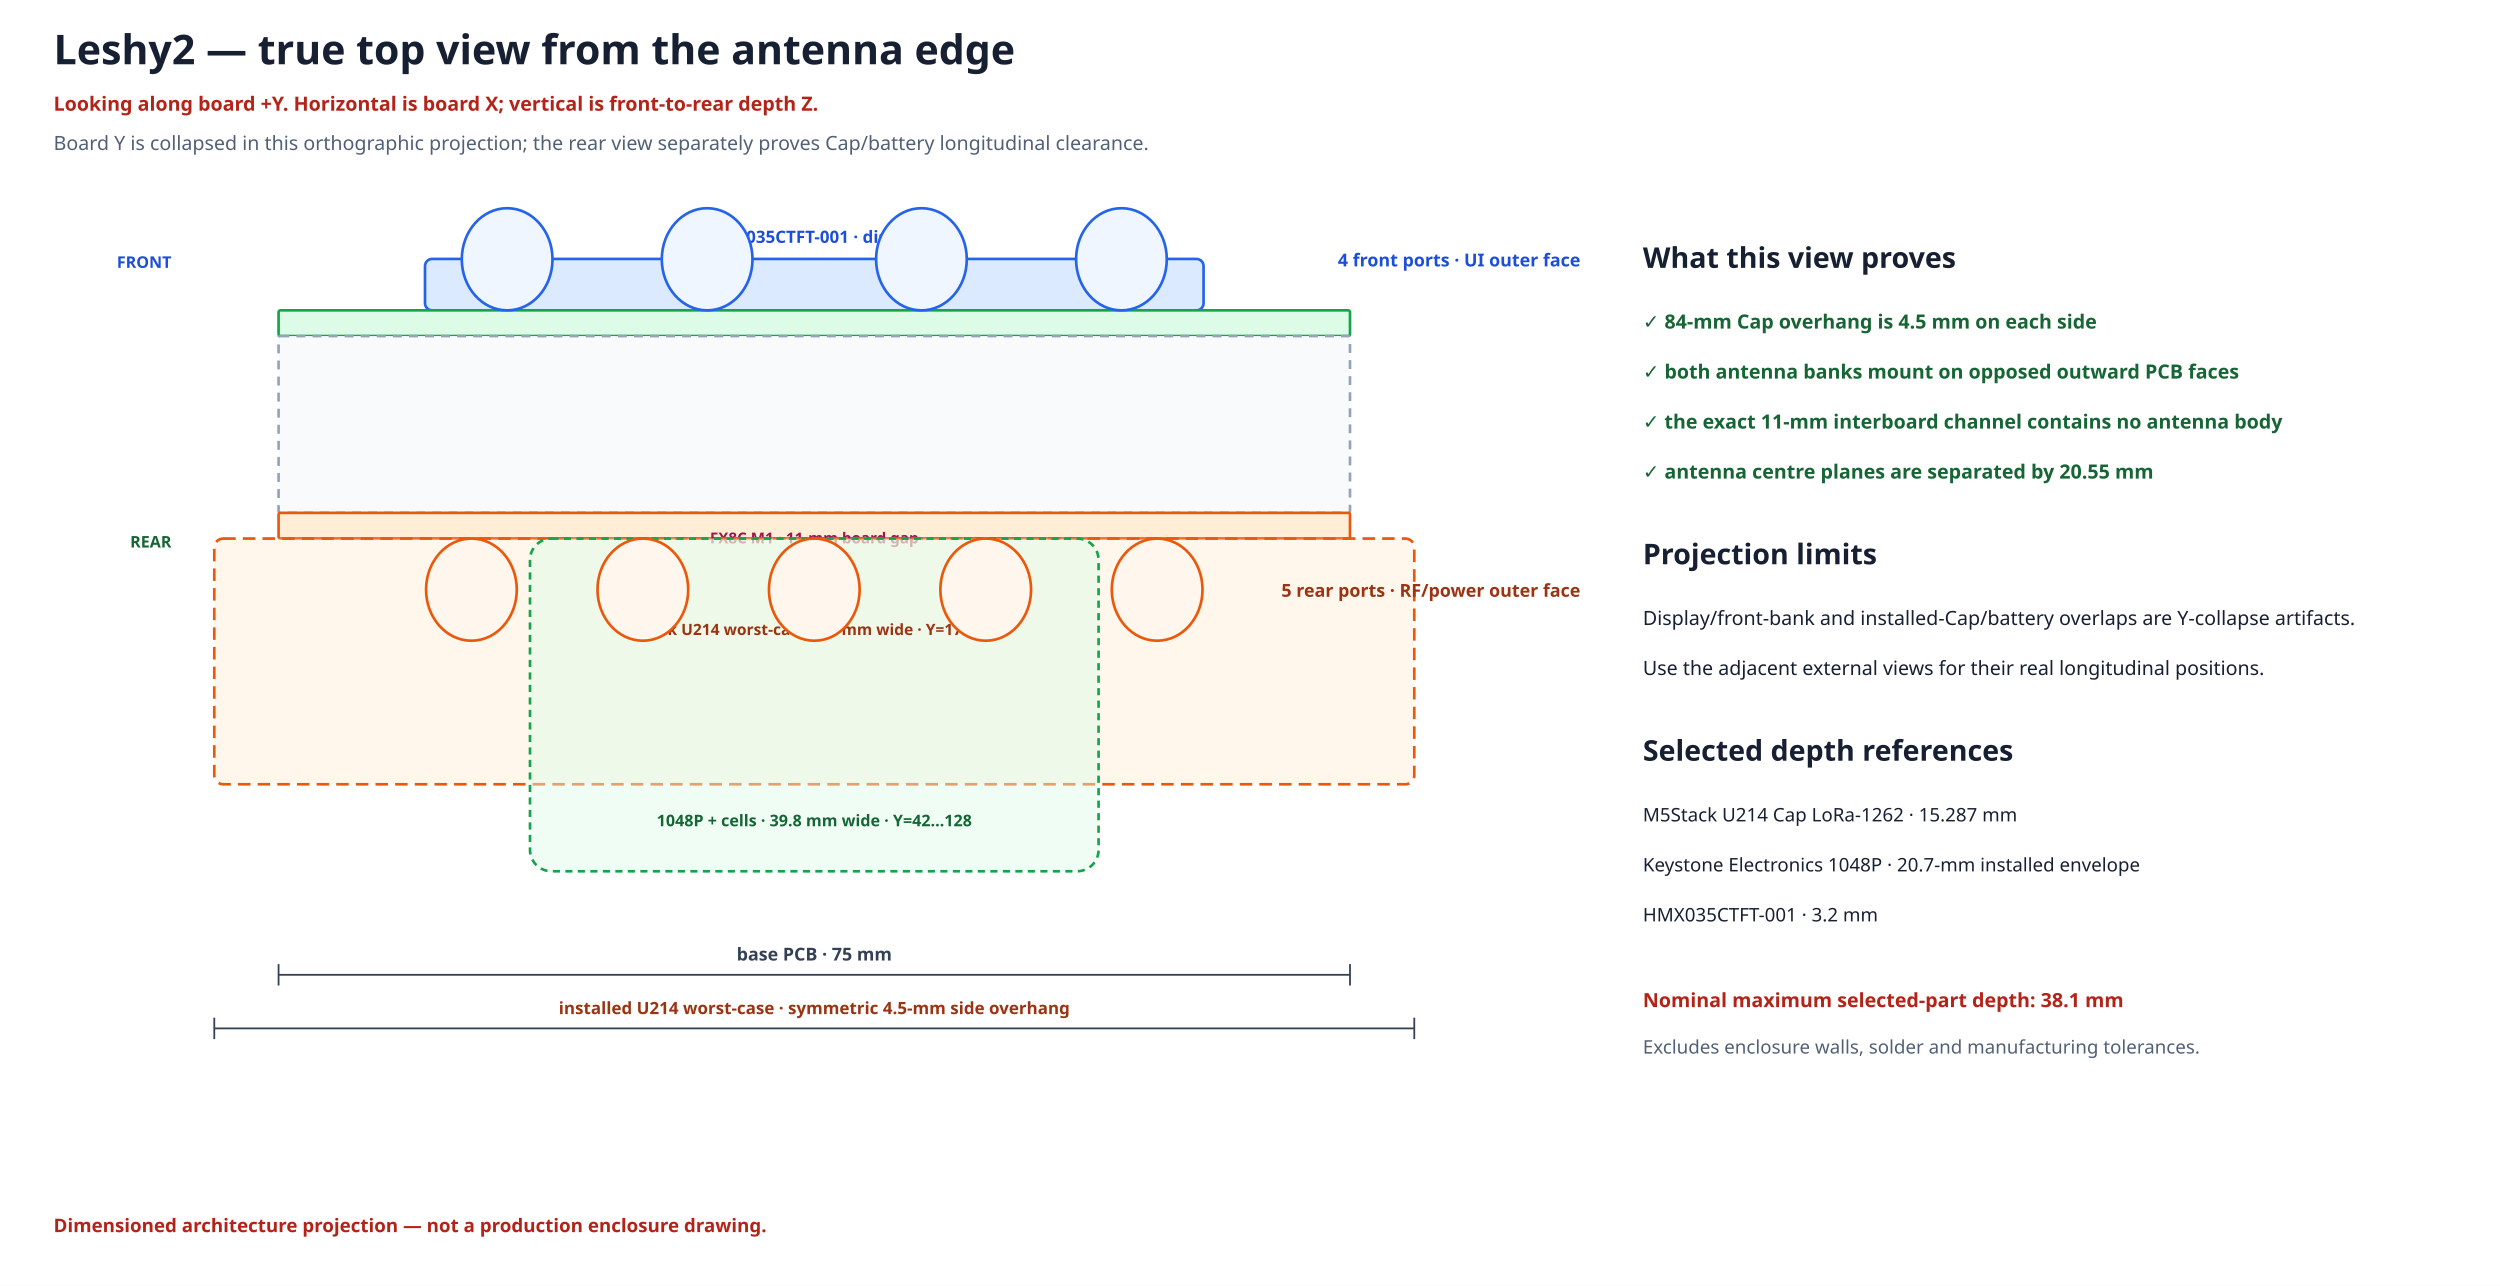
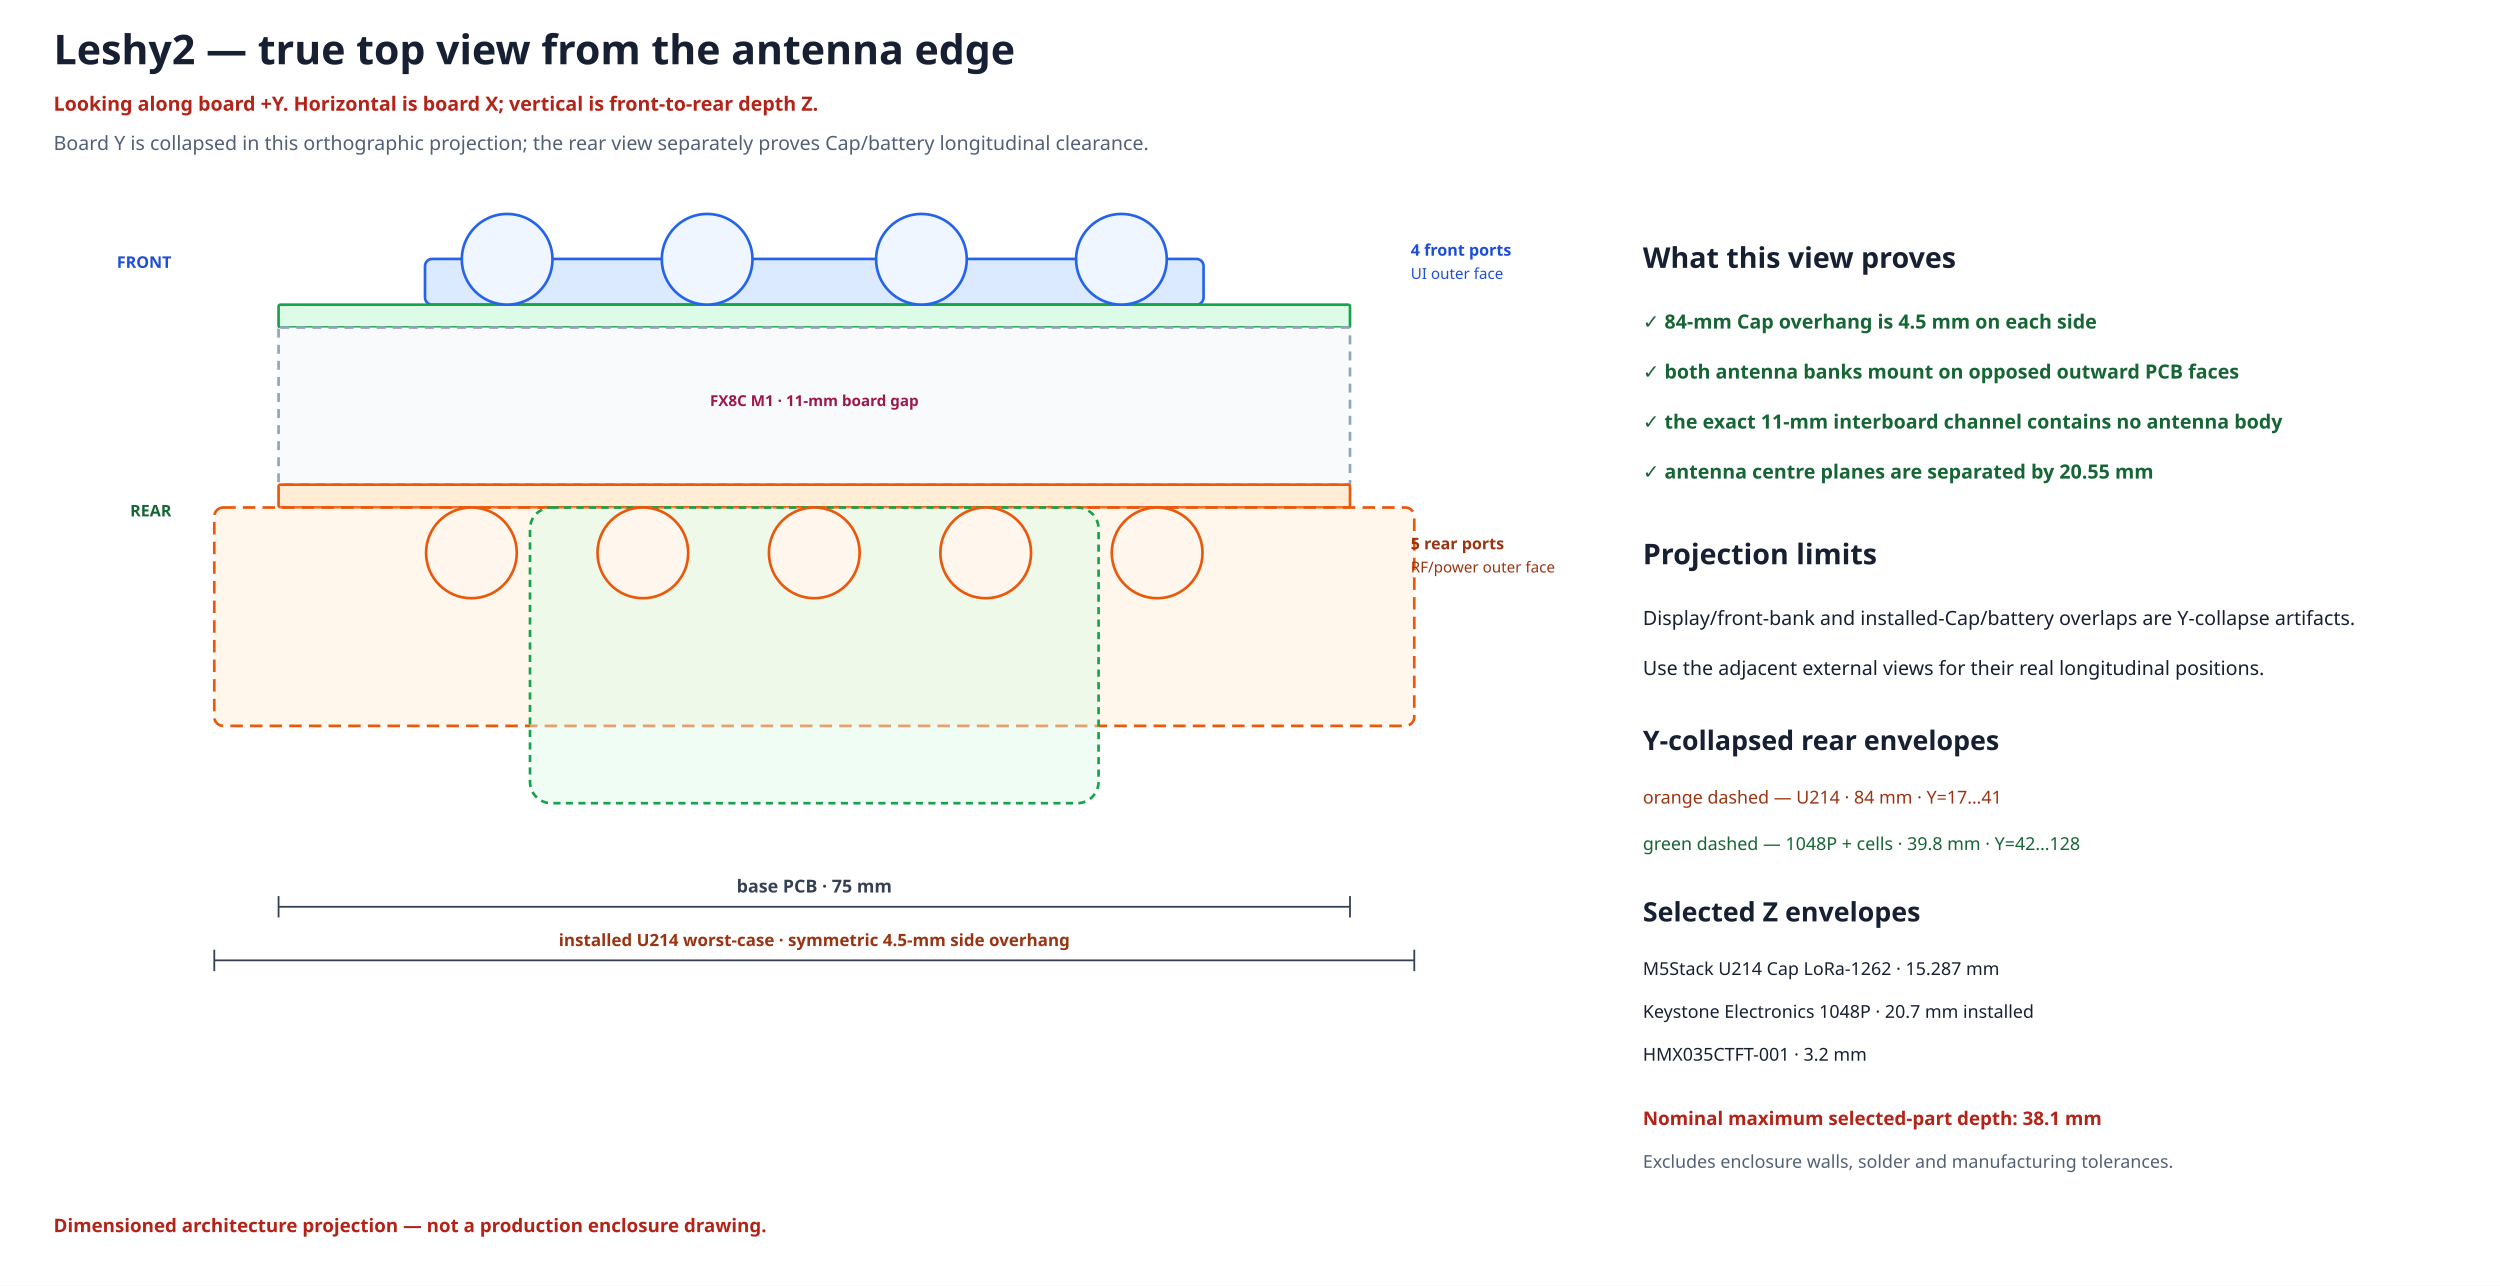
- <svg xmlns="http://www.w3.org/2000/svg" width="1400" height="720" viewBox="0 0 1400 720" data-view="top-edge" data-look-direction="antenna-edge-to-bottom" data-rf-mounting="opposed-outer-faces">
+ <svg xmlns="http://www.w3.org/2000/svg" width="1400" height="720" viewBox="0 0 1400 720" data-view="top-edge" data-look-direction="antenna-edge-to-bottom" data-rf-mounting="opposed-outer-faces" data-x-scale-px-per-mm="8.0" data-z-scale-px-per-mm="8.0">
  <rect width="100%" height="100%" fill="#ffffff" />
  <text x="30.0" y="36.0" font-family="sans-serif" font-size="23" font-weight="bold" text-anchor="start" fill="#172033">Leshy2 — true top view from the antenna edge</text>
  <text x="30.0" y="62.0" font-family="sans-serif" font-size="11" font-weight="bold" text-anchor="start" fill="#b42318">Looking along board +Y. Horizontal is board X; vertical is front-to-rear depth Z.</text>
  <text x="30.0" y="84.0" font-family="sans-serif" font-size="11" font-weight="normal" text-anchor="start" fill="#526076">Board Y is collapsed in this orthographic projection; the rear view separately proves Cap/battery longitudinal clearance.</text>
  <text x="96.0" y="150.0" font-family="sans-serif" font-size="9" font-weight="bold" text-anchor="end" fill="#1d4ed8">FRONT</text>
-   <text x="96.0" y="306.6" font-family="sans-serif" font-size="9" font-weight="bold" text-anchor="end" fill="#166534">REAR</text>
-   <rect x="238.0" y="145.0" width="436.0" height="28.8" rx="4" fill="#dbeafe" stroke="#2563eb" stroke-width="1.5" data-instance="display" />
-   <text x="456.0" y="136.0" font-family="sans-serif" font-size="9.5" font-weight="bold" text-anchor="middle" fill="#1d4ed8">HMX035CTFT-001 · display</text>
-   <rect x="156.0" y="173.8" width="600.0" height="14.4" rx="1" fill="#dcfce7" stroke="#16a34a" stroke-width="1.5" data-instance="ui-pcb" />
-   <rect x="156.0" y="188.2" width="600.0" height="99.0" rx="1" fill="#f8fafc" stroke="#94a3b8" stroke-width="1.5" stroke-dasharray="5 4" data-board-gap-mm="11" data-antenna-bodies="none" />
-   <rect x="156.0" y="287.2" width="600.0" height="14.4" rx="1" fill="#ffedd5" stroke="#ea580c" stroke-width="1.5" data-instance="rf-pcb" />
-   <text x="456.0" y="304.3" font-family="sans-serif" font-size="8.5" font-weight="bold" text-anchor="middle" fill="#9d174d">FX8C M1 · 11-mm board gap</text>
+   <text x="96.0" y="289.2" font-family="sans-serif" font-size="9" font-weight="bold" text-anchor="end" fill="#166534">REAR</text>
+   <rect x="238.0" y="145.0" width="436.0" height="25.6" rx="4" fill="#dbeafe" stroke="#2563eb" stroke-width="1.5" data-instance="display" />
+   <rect x="156.0" y="170.6" width="600.0" height="12.8" rx="1" fill="#dcfce7" stroke="#16a34a" stroke-width="1.5" data-instance="ui-pcb" />
+   <rect x="156.0" y="183.4" width="600.0" height="88.0" rx="1" fill="#f8fafc" stroke="#94a3b8" stroke-width="1.5" stroke-dasharray="5 4" data-board-gap-mm="11" data-antenna-bodies="none" />
+   <rect x="156.0" y="271.4" width="600.0" height="12.8" rx="1" fill="#ffedd5" stroke="#ea580c" stroke-width="1.5" data-instance="rf-pcb" />
+   <text x="456.0" y="227.4" font-family="sans-serif" font-size="8.5" font-weight="bold" text-anchor="middle" fill="#9d174d">FX8C M1 · 11-mm board gap</text>
  <g id="top-edge-rear-envelopes" data-y-collapsed="true">
-     <rect x="120.0" y="301.6" width="672.0" height="137.6" rx="5" fill="#ffedd5" stroke="#ea580c" stroke-width="1.5" stroke-dasharray="7 4" fill-opacity="0.45" data-instance="u214" />
-     <rect x="296.8" y="301.6" width="318.4" height="186.3" rx="12" fill="#dcfce7" stroke="#16a34a" stroke-width="1.5" stroke-dasharray="4 3" fill-opacity="0.45" data-instance="pack-holder" />
+     <rect x="120.0" y="284.2" width="672.0" height="122.3" rx="5" fill="#ffedd5" stroke="#ea580c" stroke-width="1.5" stroke-dasharray="7 4" fill-opacity="0.45" data-instance="u214" />
+     <rect x="296.8" y="284.2" width="318.4" height="165.6" rx="12" fill="#dcfce7" stroke="#16a34a" stroke-width="1.5" stroke-dasharray="4 3" fill-opacity="0.45" data-instance="pack-holder" />
  </g>
-   <text x="456.0" y="355.6" font-family="sans-serif" font-size="8.7" font-weight="bold" text-anchor="middle" fill="#9a3412">stock U214 worst-case · 84 mm wide · Y=17…41</text>
-   <text x="456.0" y="462.7" font-family="sans-serif" font-size="9" font-weight="bold" text-anchor="middle" fill="#166534">1048P + cells · 39.8 mm wide · Y=42…128</text>
  <g id="front-antenna-bank" data-count="4" data-mount-face="ui-pcb-outer">
-     <ellipse cx="284.0" cy="145.2" rx="25.4" ry="28.6" fill="#eff6ff" stroke="#2563eb" stroke-width="1.5" data-path="S3-2G4" />
-     <ellipse cx="396.0" cy="145.2" rx="25.4" ry="28.6" fill="#eff6ff" stroke="#2563eb" stroke-width="1.5" data-path="RX-FM/SW" />
-     <ellipse cx="516.0" cy="145.2" rx="25.4" ry="28.6" fill="#eff6ff" stroke="#2563eb" stroke-width="1.5" data-path="RX-AM/LW" />
-     <ellipse cx="628.0" cy="145.2" rx="25.4" ry="28.6" fill="#eff6ff" stroke="#2563eb" stroke-width="1.5" data-path="C5-2G4/5" />
+     <ellipse cx="284.0" cy="145.2" rx="25.4" ry="25.4" fill="#eff6ff" stroke="#2563eb" stroke-width="1.5" data-path="S3-2G4" />
+     <ellipse cx="396.0" cy="145.2" rx="25.4" ry="25.4" fill="#eff6ff" stroke="#2563eb" stroke-width="1.5" data-path="RX-FM/SW" />
+     <ellipse cx="516.0" cy="145.2" rx="25.4" ry="25.4" fill="#eff6ff" stroke="#2563eb" stroke-width="1.5" data-path="RX-AM/LW" />
+     <ellipse cx="628.0" cy="145.2" rx="25.4" ry="25.4" fill="#eff6ff" stroke="#2563eb" stroke-width="1.5" data-path="C5-2G4/5" />
  </g>
  <g id="rear-antenna-bank" data-count="5" data-mount-face="rf-pcb-outer">
-     <ellipse cx="264.0" cy="330.2" rx="25.4" ry="28.6" fill="#fff7ed" stroke="#ea580c" stroke-width="1.5" data-path="N24-0" />
-     <ellipse cx="360.0" cy="330.2" rx="25.4" ry="28.6" fill="#fff7ed" stroke="#ea580c" stroke-width="1.5" data-path="CC-SUB" />
-     <ellipse cx="456.0" cy="330.2" rx="25.4" ry="28.6" fill="#fff7ed" stroke="#ea580c" stroke-width="1.5" data-path="N24-1" />
-     <ellipse cx="552.0" cy="330.2" rx="25.4" ry="28.6" fill="#fff7ed" stroke="#ea580c" stroke-width="1.5" data-path="VOICE-V/U" />
-     <ellipse cx="648.0" cy="330.2" rx="25.4" ry="28.6" fill="#fff7ed" stroke="#ea580c" stroke-width="1.5" data-path="N24-2" />
+     <ellipse cx="264.0" cy="309.6" rx="25.4" ry="25.4" fill="#fff7ed" stroke="#ea580c" stroke-width="1.5" data-path="N24-0" />
+     <ellipse cx="360.0" cy="309.6" rx="25.4" ry="25.4" fill="#fff7ed" stroke="#ea580c" stroke-width="1.5" data-path="CC-SUB" />
+     <ellipse cx="456.0" cy="309.6" rx="25.4" ry="25.4" fill="#fff7ed" stroke="#ea580c" stroke-width="1.5" data-path="N24-1" />
+     <ellipse cx="552.0" cy="309.6" rx="25.4" ry="25.4" fill="#fff7ed" stroke="#ea580c" stroke-width="1.5" data-path="VOICE-V/U" />
+     <ellipse cx="648.0" cy="309.6" rx="25.4" ry="25.4" fill="#fff7ed" stroke="#ea580c" stroke-width="1.5" data-path="N24-2" />
  </g>
-   <text x="885.0" y="149.2" font-family="sans-serif" font-size="10" font-weight="bold" text-anchor="end" fill="#1d4ed8">4 front ports · UI outer face</text>
-   <text x="885.0" y="334.2" font-family="sans-serif" font-size="10" font-weight="bold" text-anchor="end" fill="#9a3412">5 rear ports · RF/power outer face</text>
-   <line x1="156.0" y1="545.9" x2="756.0" y2="545.9" stroke="#344054" />
-   <line x1="156.0" y1="539.9" x2="156.0" y2="551.9" stroke="#344054" />
-   <line x1="756.0" y1="539.9" x2="756.0" y2="551.9" stroke="#344054" />
-   <text x="456.0" y="537.9" font-family="sans-serif" font-size="10" font-weight="bold" text-anchor="middle" fill="#344054">base PCB · 75 mm</text>
-   <line x1="120.0" y1="575.9" x2="792.0" y2="575.9" stroke="#344054" />
-   <line x1="120.0" y1="569.9" x2="120.0" y2="581.9" stroke="#344054" />
-   <line x1="792.0" y1="569.9" x2="792.0" y2="581.9" stroke="#344054" />
-   <text x="456.0" y="567.9" font-family="sans-serif" font-size="9.5" font-weight="bold" text-anchor="middle" fill="#9a3412">installed U214 worst-case · symmetric 4.5-mm side overhang</text>
+   <text x="790.0" y="143.2" font-family="sans-serif" font-size="9" font-weight="bold" text-anchor="start" fill="#1d4ed8">4 front ports</text>
+   <text x="790.0" y="156.2" font-family="sans-serif" font-size="8.5" font-weight="normal" text-anchor="start" fill="#1d4ed8">UI outer face</text>
+   <text x="790.0" y="307.6" font-family="sans-serif" font-size="9" font-weight="bold" text-anchor="start" fill="#9a3412">5 rear ports</text>
+   <text x="790.0" y="320.6" font-family="sans-serif" font-size="8.5" font-weight="normal" text-anchor="start" fill="#9a3412">RF/power outer face</text>
+   <line x1="156.0" y1="507.8" x2="756.0" y2="507.8" stroke="#344054" />
+   <line x1="156.0" y1="501.8" x2="156.0" y2="513.8" stroke="#344054" />
+   <line x1="756.0" y1="501.8" x2="756.0" y2="513.8" stroke="#344054" />
+   <text x="456.0" y="499.8" font-family="sans-serif" font-size="10" font-weight="bold" text-anchor="middle" fill="#344054">base PCB · 75 mm</text>
+   <line x1="120.0" y1="537.8" x2="792.0" y2="537.8" stroke="#344054" />
+   <line x1="120.0" y1="531.8" x2="120.0" y2="543.8" stroke="#344054" />
+   <line x1="792.0" y1="531.8" x2="792.0" y2="543.8" stroke="#344054" />
+   <text x="456.0" y="529.8" font-family="sans-serif" font-size="9.5" font-weight="bold" text-anchor="middle" fill="#9a3412">installed U214 worst-case · symmetric 4.5-mm side overhang</text>
  <text x="920.0" y="150.0" font-family="sans-serif" font-size="16" font-weight="bold" text-anchor="start" fill="#172033">What this view proves</text>
  <text x="920.0" y="184.0" font-family="sans-serif" font-size="11" font-weight="bold" text-anchor="start" fill="#166534">✓ 84-mm Cap overhang is 4.5 mm on each side</text>
  <text x="920.0" y="212.0" font-family="sans-serif" font-size="11" font-weight="bold" text-anchor="start" fill="#166534">✓ both antenna banks mount on opposed outward PCB faces</text>
  <text x="920.0" y="240.0" font-family="sans-serif" font-size="11" font-weight="bold" text-anchor="start" fill="#166534">✓ the exact 11-mm interboard channel contains no antenna body</text>
  <text x="920.0" y="268.0" font-family="sans-serif" font-size="11" font-weight="bold" text-anchor="start" fill="#166534">✓ antenna centre planes are separated by 20.55 mm</text>
  <text x="920.0" y="316.0" font-family="sans-serif" font-size="16" font-weight="bold" text-anchor="start" fill="#172033">Projection limits</text>
  <text x="920.0" y="350.0" font-family="sans-serif" font-size="11" font-weight="normal" text-anchor="start" fill="#172033">Display/front-bank and installed-Cap/battery overlaps are Y-collapse artifacts.</text>
  <text x="920.0" y="378.0" font-family="sans-serif" font-size="11" font-weight="normal" text-anchor="start" fill="#172033">Use the adjacent external views for their real longitudinal positions.</text>
-   <text x="920.0" y="426.0" font-family="sans-serif" font-size="16" font-weight="bold" text-anchor="start" fill="#172033">Selected depth references</text>
-   <text x="920.0" y="460.0" font-family="sans-serif" font-size="10.5" font-weight="normal" text-anchor="start" fill="#172033">M5Stack U214 Cap LoRa-1262 · 15.287 mm</text>
-   <text x="920.0" y="488.0" font-family="sans-serif" font-size="10.5" font-weight="normal" text-anchor="start" fill="#172033">Keystone Electronics 1048P · 20.7-mm installed envelope</text>
-   <text x="920.0" y="516.0" font-family="sans-serif" font-size="10.5" font-weight="normal" text-anchor="start" fill="#172033">HMX035CTFT-001 · 3.2 mm</text>
-   <text x="920.0" y="564.0" font-family="sans-serif" font-size="11" font-weight="bold" text-anchor="start" fill="#b42318">Nominal maximum selected-part depth: 38.1 mm</text>
-   <text x="920.0" y="590.0" font-family="sans-serif" font-size="10.5" font-weight="normal" text-anchor="start" fill="#526076">Excludes enclosure walls, solder and manufacturing tolerances.</text>
+   <text x="920.0" y="420.0" font-family="sans-serif" font-size="15" font-weight="bold" text-anchor="start" fill="#172033">Y-collapsed rear envelopes</text>
+   <text x="920.0" y="450.0" font-family="sans-serif" font-size="10" font-weight="normal" text-anchor="start" fill="#9a3412">orange dashed — U214 · 84 mm · Y=17…41</text>
+   <text x="920.0" y="476.0" font-family="sans-serif" font-size="10" font-weight="normal" text-anchor="start" fill="#166534">green dashed — 1048P + cells · 39.8 mm · Y=42…128</text>
+   <text x="920.0" y="516.0" font-family="sans-serif" font-size="15" font-weight="bold" text-anchor="start" fill="#172033">Selected Z envelopes</text>
+   <text x="920.0" y="546.0" font-family="sans-serif" font-size="10" font-weight="normal" text-anchor="start" fill="#172033">M5Stack U214 Cap LoRa-1262 · 15.287 mm</text>
+   <text x="920.0" y="570.0" font-family="sans-serif" font-size="10" font-weight="normal" text-anchor="start" fill="#172033">Keystone Electronics 1048P · 20.7 mm installed</text>
+   <text x="920.0" y="594.0" font-family="sans-serif" font-size="10" font-weight="normal" text-anchor="start" fill="#172033">HMX035CTFT-001 · 3.2 mm</text>
+   <text x="920.0" y="630.0" font-family="sans-serif" font-size="10.5" font-weight="bold" text-anchor="start" fill="#b42318">Nominal maximum selected-part depth: 38.1 mm</text>
+   <text x="920.0" y="654.0" font-family="sans-serif" font-size="10" font-weight="normal" text-anchor="start" fill="#526076">Excludes enclosure walls, solder and manufacturing tolerances.</text>
  <text x="30.0" y="690.0" font-family="sans-serif" font-size="10.5" font-weight="bold" text-anchor="start" fill="#b42318">Dimensioned architecture projection — not a production enclosure drawing.</text>
</svg>
